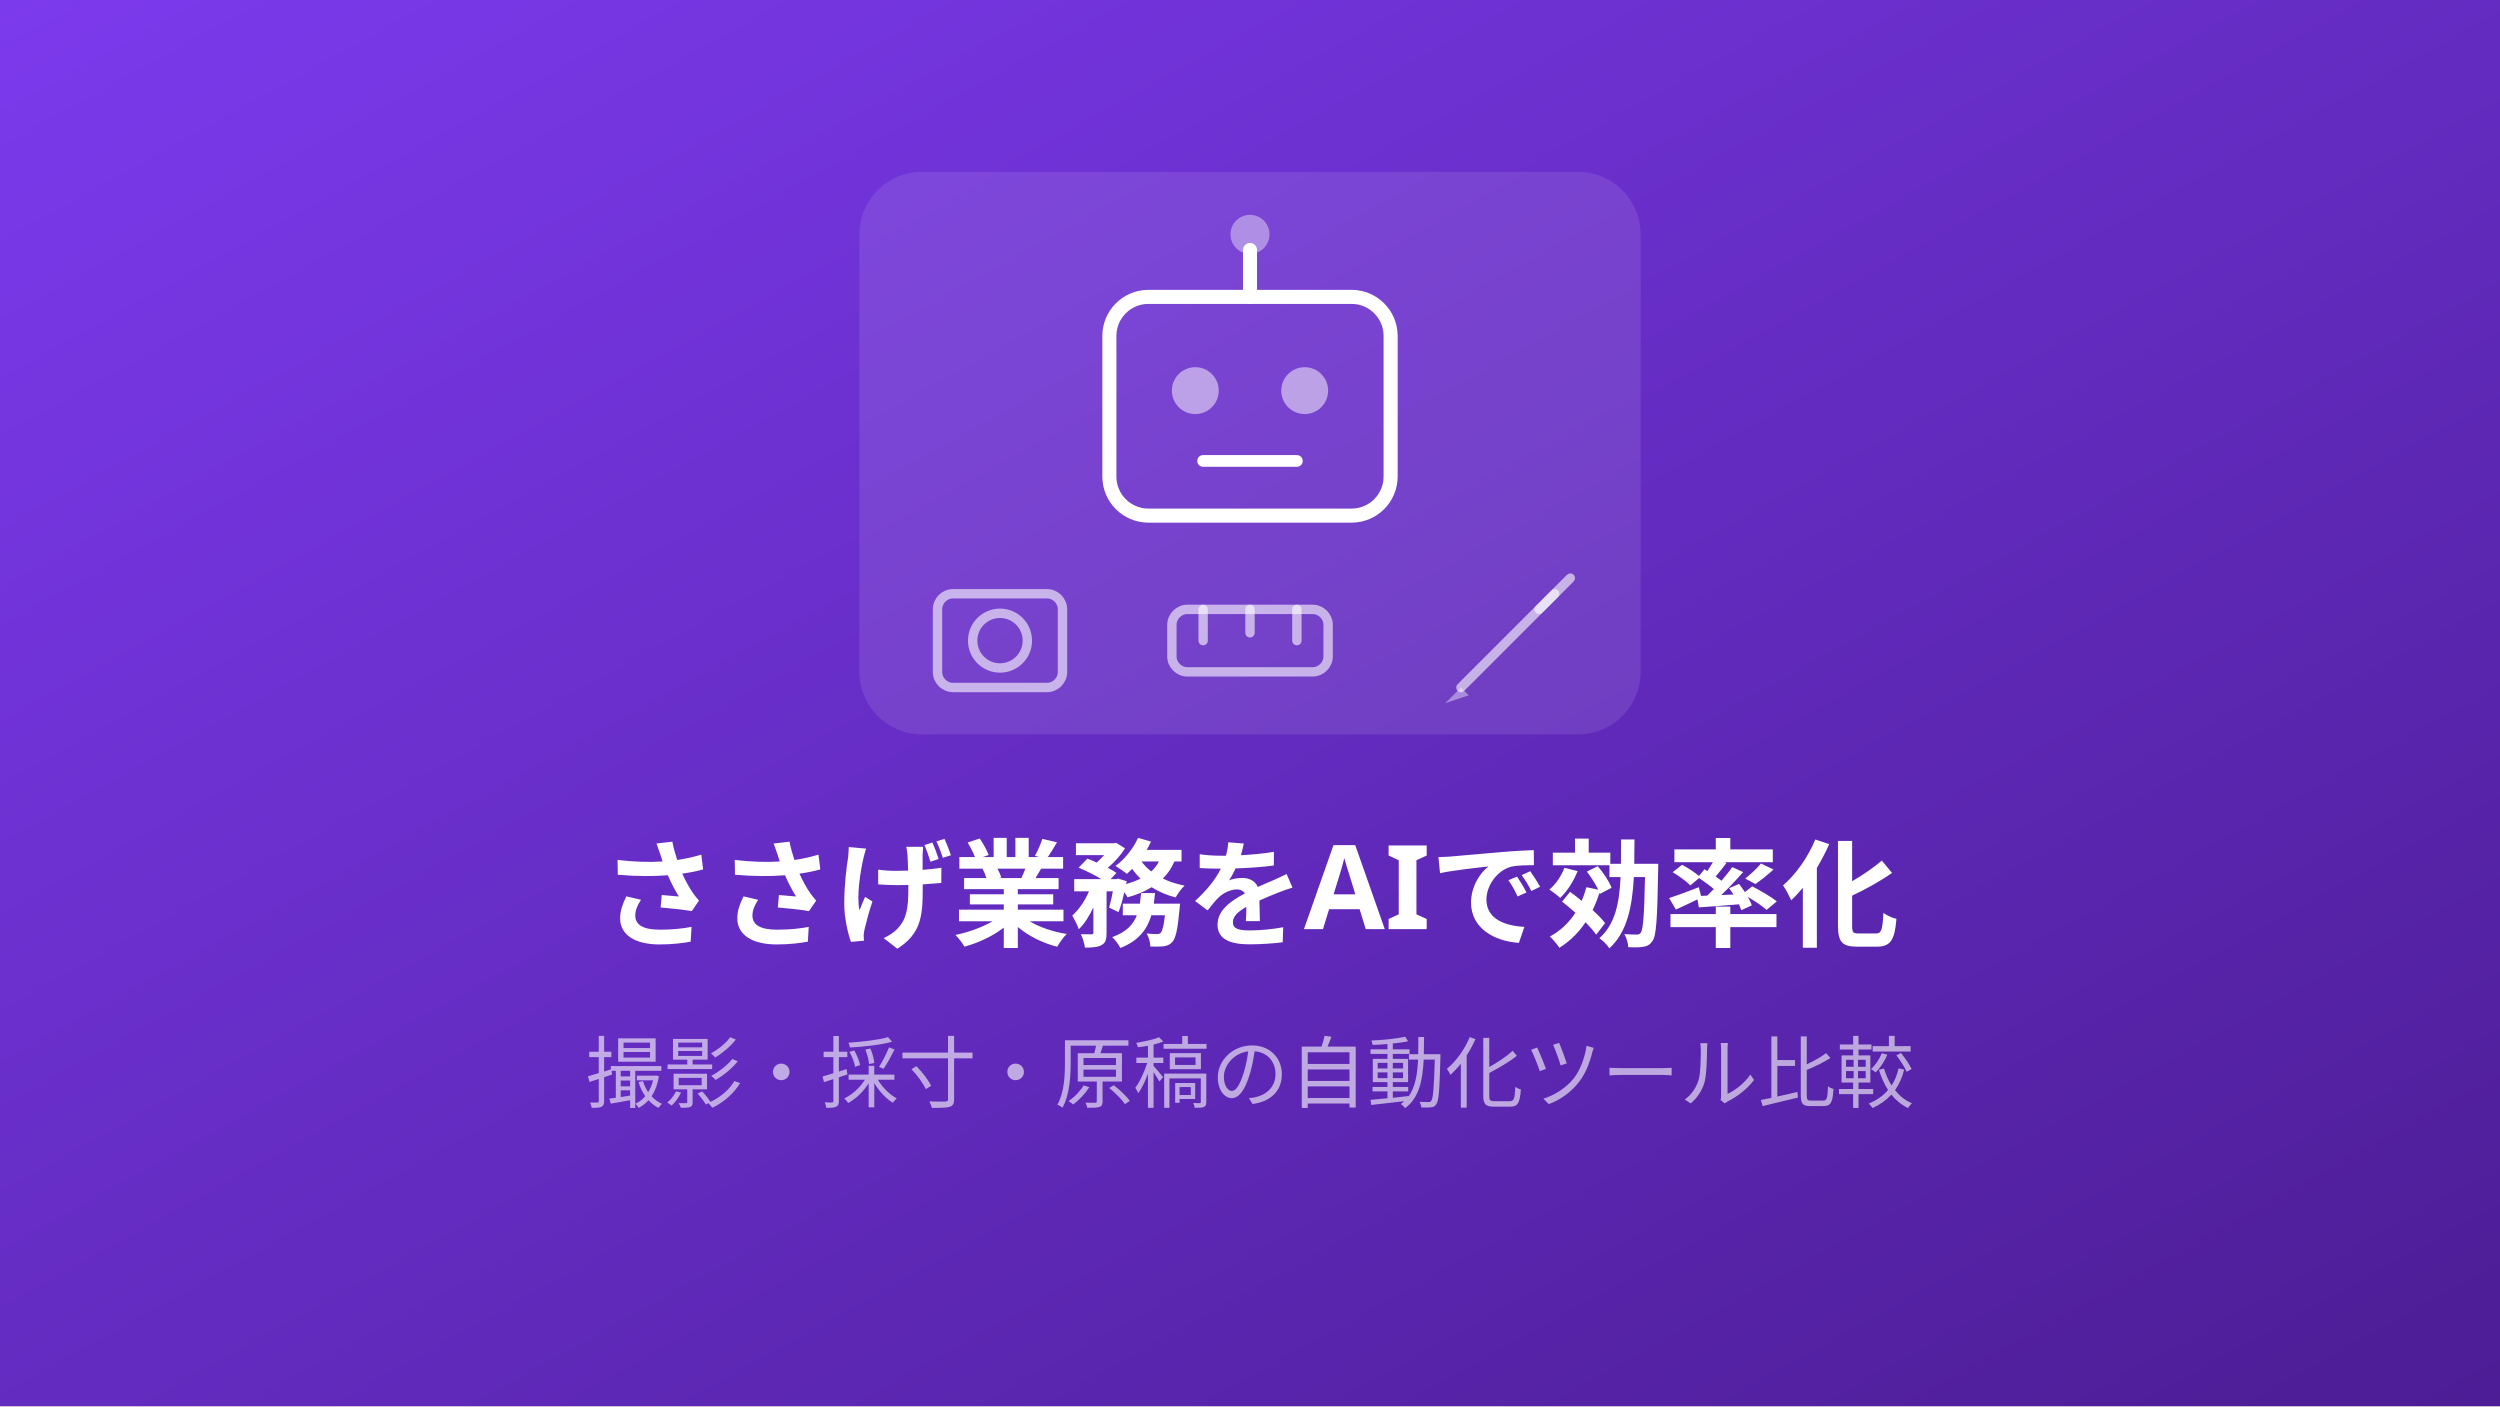
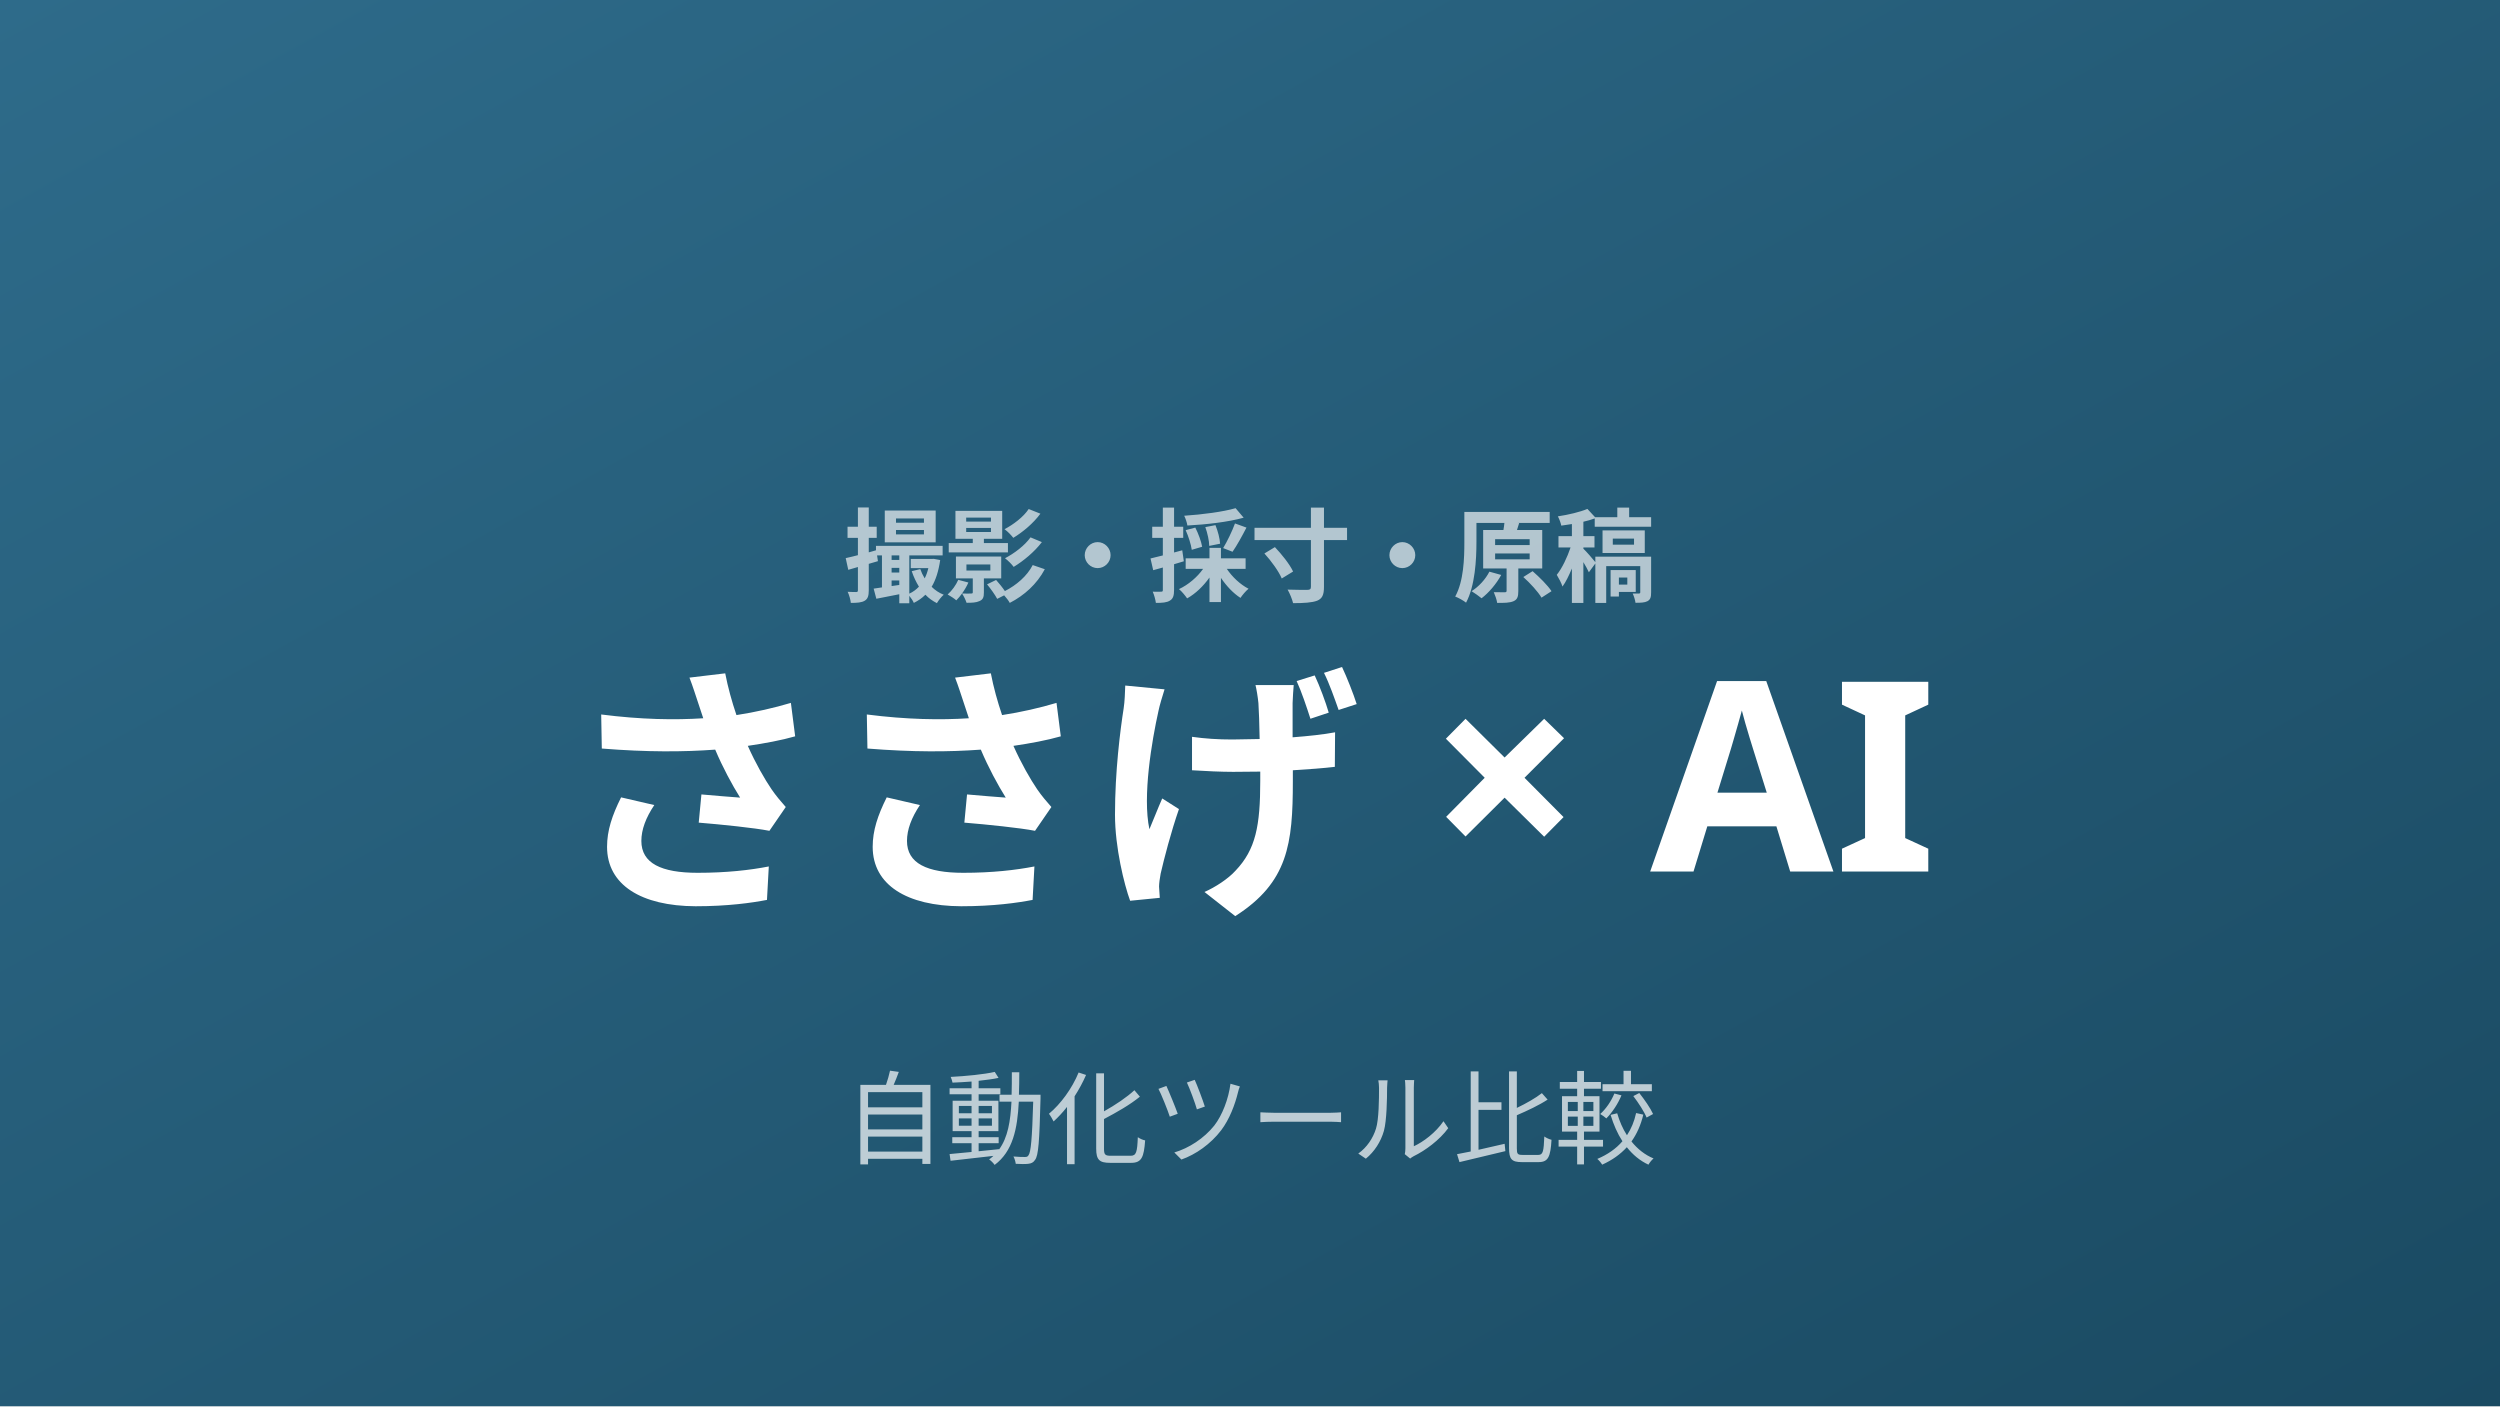
<svg xmlns="http://www.w3.org/2000/svg" viewBox="0 0 320 180" width="320" height="180">
  <defs>
-     <linearGradient id="bg" x1="0%" y1="0%" x2="100%" y2="100%">
-       <stop offset="0%" stop-color="#7c3aed" />
-       <stop offset="100%" stop-color="#4c1d95" />
+     <linearGradient id="g" x1="0%" y1="0%" x2="100%" y2="100%">
+       <stop offset="0%" stop-color="#2e6b8a" />
+       <stop offset="100%" stop-color="#1a4a62" />
    </linearGradient>
  </defs>
-   <rect width="320" height="180" fill="url(#bg)" />
-   <rect x="110" y="22" width="100" height="72" rx="8" fill="rgba(255,255,255,0.1)" />
-   <g transform="translate(160,54)" fill="none" stroke="#fff" stroke-width="1.8" stroke-linecap="round" stroke-linejoin="round">
-     <rect x="-18" y="-16" width="36" height="28" rx="5" />
-     <circle cx="-7" cy="-4" r="3" fill="rgba(255,255,255,0.5)" stroke="none" />
-     <circle cx="7" cy="-4" r="3" fill="rgba(255,255,255,0.5)" stroke="none" />
-     <line x1="-6" y1="5" x2="6" y2="5" stroke-width="1.5" />
-     <line x1="0" y1="-16" x2="0" y2="-22" />
-     <circle cx="0" cy="-24" r="2.5" fill="rgba(255,255,255,0.4)" stroke="none" />
-   </g>
-   <g transform="translate(128,82)" fill="none" stroke="rgba(255,255,255,0.6)" stroke-width="1.2" stroke-linecap="round">
-     <rect x="-8" y="-6" width="16" height="12" rx="2" />
-     <circle cx="0" cy="0" r="3.5" />
-   </g>
-   <g transform="translate(160,82)" fill="none" stroke="rgba(255,255,255,0.6)" stroke-width="1.2" stroke-linecap="round">
-     <rect x="-10" y="-4" width="20" height="8" rx="2" />
-     <line x1="-6" y1="-4" x2="-6" y2="0" />
-     <line x1="0" y1="-4" x2="0" y2="-1" />
-     <line x1="6" y1="-4" x2="6" y2="0" />
-   </g>
-   <g transform="translate(192,82)" fill="none" stroke="rgba(255,255,255,0.6)" stroke-width="1.2" stroke-linecap="round">
-     <line x1="-5" y1="6" x2="7" y2="-6" />
-     <line x1="5" y1="-4" x2="9" y2="-8" />
-     <path d="M-5,6 L-7,8 L-4,7 Z" fill="rgba(255,255,255,0.4)" stroke="none" />
-   </g>
-   <text x="160" y="120" text-anchor="middle" fill="#fff" font-family="sans-serif" font-size="15" font-weight="700">ささげ業務をAIで効率化</text>
-   <text x="160" y="141" text-anchor="middle" fill="rgba(255,255,255,0.6)" font-family="sans-serif" font-size="10">撮影・採寸・原稿の自動化ツール比較</text>
+   <rect width="320" height="180" fill="url(#g)" />
+   <text x="160" y="76" text-anchor="middle" fill="rgba(255,255,255,0.65)" font-family="sans-serif" font-size="13" font-weight="600">撮影・採寸・原稿</text>
+   <text x="160" y="114" text-anchor="middle" fill="#fff" font-family="sans-serif" font-size="34" font-weight="700">ささげ × AI</text>
+   <text x="160" y="148" text-anchor="middle" fill="rgba(255,255,255,0.7)" font-family="sans-serif" font-size="13">自動化ツール比較</text>
</svg>
